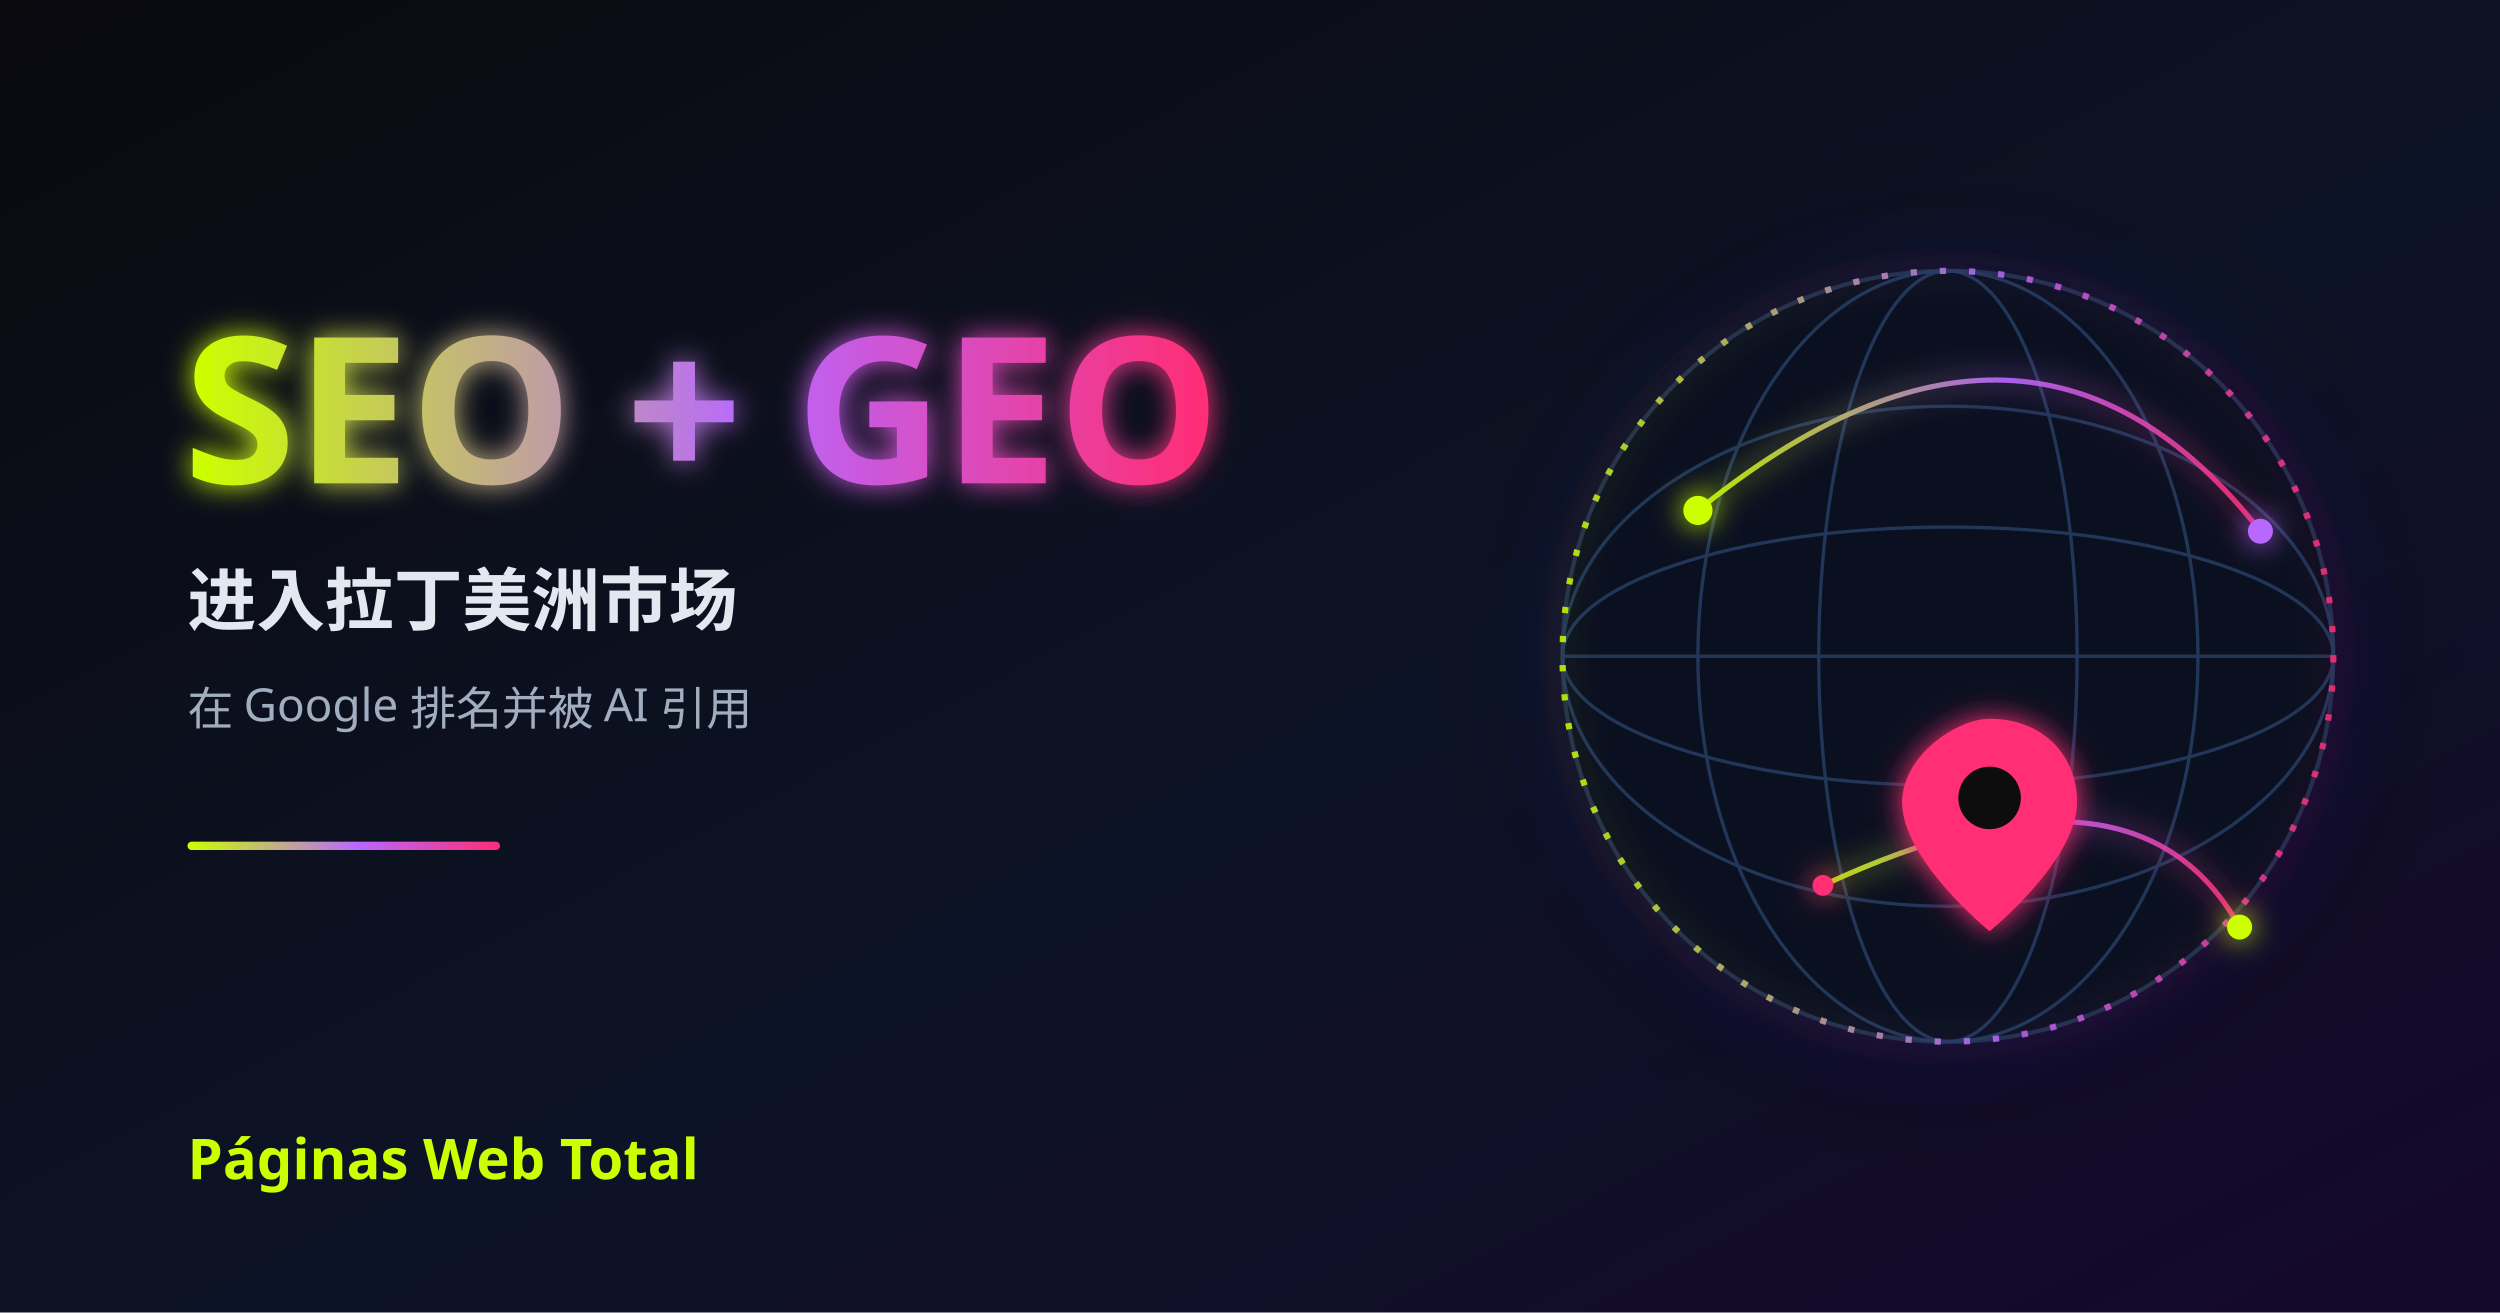
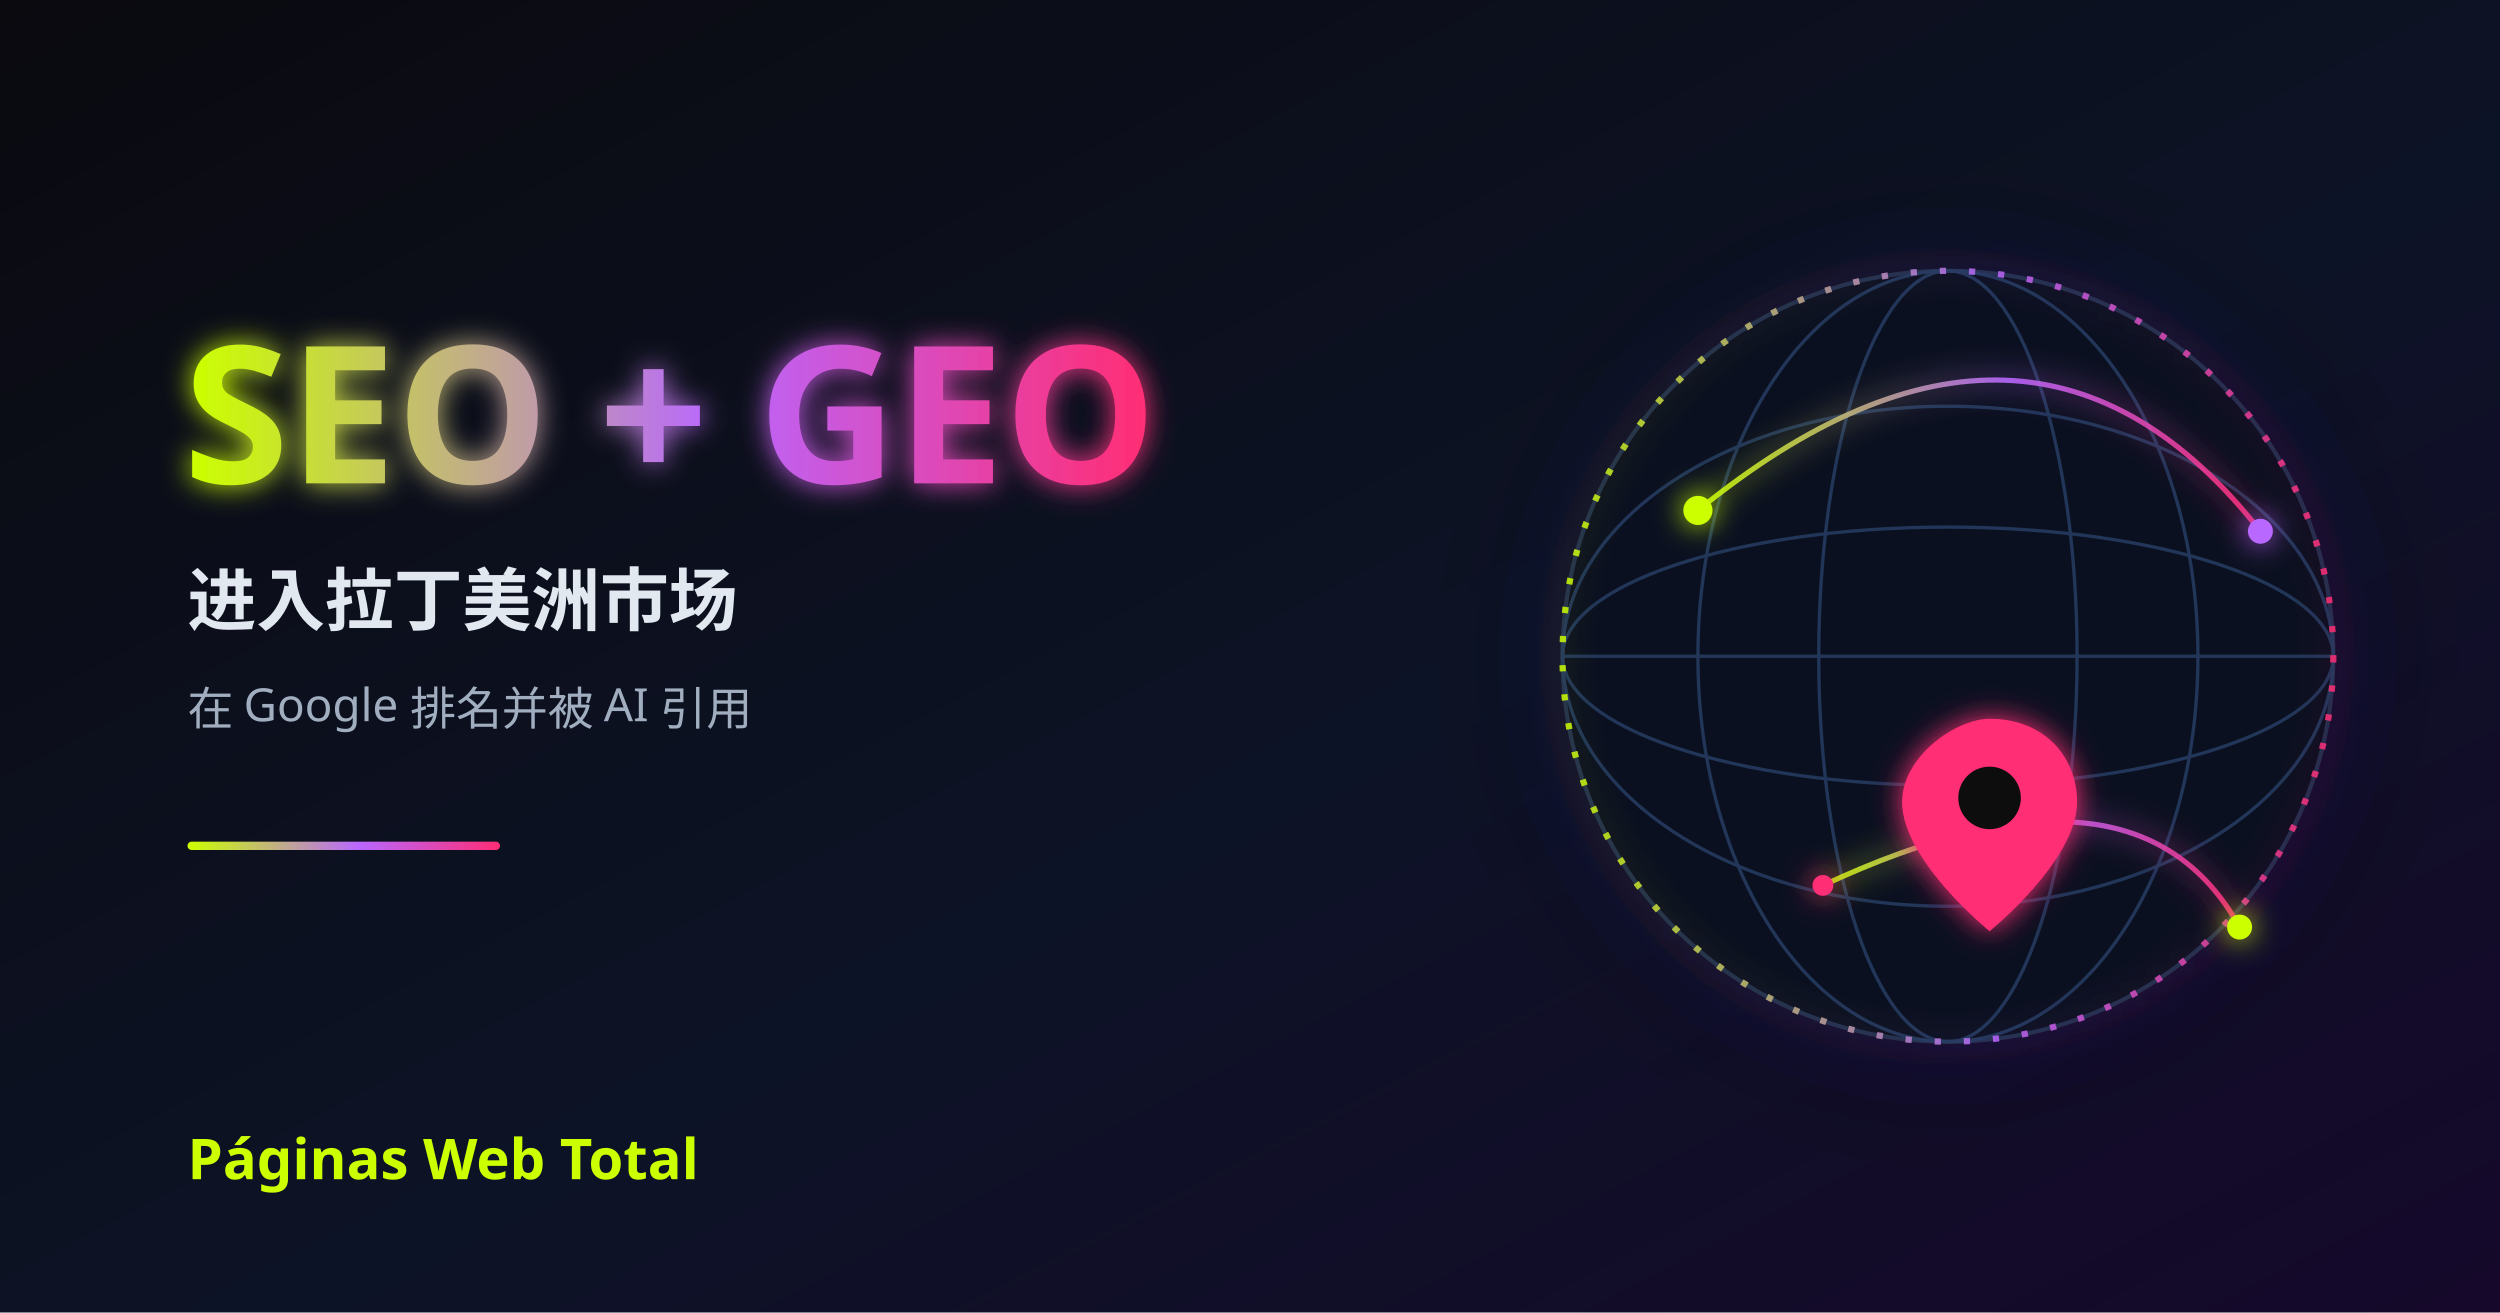
<svg xmlns="http://www.w3.org/2000/svg" viewBox="0 0 1200 630" width="1200" height="630" role="img" aria-label="SEO + GEO">
  <defs>
    <linearGradient id="bg" x1="0" y1="0" x2="1" y2="1">
      <stop offset="0" stop-color="#0a0a0f" />
      <stop offset=".55" stop-color="#0d1326" />
      <stop offset="1" stop-color="#15082a" />
    </linearGradient>
    <linearGradient id="grad" x1="0" y1="0" x2="1" y2="0">
      <stop offset="0" stop-color="#ccff00" />
      <stop offset=".55" stop-color="#b967ff" />
      <stop offset="1" stop-color="#ff2d75" />
    </linearGradient>
    <radialGradient id="halo" cx="50%" cy="50%" r="50%">
      <stop offset="0" stop-color="#b967ff" stop-opacity=".55" />
      <stop offset=".5" stop-color="#5b21b6" stop-opacity=".2" />
      <stop offset="1" stop-color="#000" stop-opacity="0" />
    </radialGradient>
    <filter id="glow" x="-60%" y="-60%" width="220%" height="220%">
      <feGaussianBlur stdDeviation="7" result="b" />
      <feMerge>
        <feMergeNode in="b" />
        <feMergeNode in="SourceGraphic" />
      </feMerge>
    </filter>
    <filter id="soft" x="-80%" y="-80%" width="260%" height="260%">
      <feGaussianBlur stdDeviation="16" />
    </filter>
  </defs>
  <rect width="1200" height="630" fill="url(#bg)" />
  <circle cx="935" cy="315" r="250" fill="url(#halo)" filter="url(#soft)" />
  <g transform="translate(935,315)">
    <circle r="185" fill="#0b1020" stroke="#22304d" stroke-width="2" />
    <g fill="none" stroke="#243a5e" stroke-width="1.6" opacity=".9">
      <ellipse rx="185" ry="62" />
      <ellipse rx="185" ry="120" />
      <ellipse rx="62" ry="185" />
      <ellipse rx="120" ry="185" />
      <line x1="-185" y1="0" x2="185" y2="0" />
    </g>
    <circle r="185" fill="none" stroke="url(#grad)" stroke-width="3" stroke-dasharray="3 11" opacity=".85" filter="url(#glow)" />
    <g fill="none" stroke="url(#grad)" stroke-width="2.5" opacity=".9" filter="url(#glow)">
      <path d="M -120 -70 Q 40 -200 150 -60" />
      <path d="M -60 110 Q 90 40 140 130" />
    </g>
    <g filter="url(#glow)">
      <circle cx="-120" cy="-70" r="7" fill="#ccff00" />
      <circle cx="150" cy="-60" r="6" fill="#b967ff" />
      <circle cx="140" cy="130" r="6" fill="#ccff00" />
      <circle cx="-60" cy="110" r="5" fill="#ff2d75" />
    </g>
    <g transform="translate(20,30)" filter="url(#glow)">
      <path d="M0 0 C 26 0 42 18 42 40 C 42 68 0 102 0 102 C 0 102 -42 68 -42 40 C -42 18 -16 0 0 0 Z" fill="#ff2d75" />
      <circle cx="0" cy="38" r="15" fill="#0a0a0f" />
    </g>
  </g>
-   <text x="88" y="232" font-family="Space Grotesk, sans-serif" font-size="98" font-weight="800" fill="url(#grad)" filter="url(#glow)">SEO + GEO</text>
+   <text x="88" y="232" font-family="Space Grotesk, sans-serif" font-size="92" font-weight="800" fill="url(#grad)" filter="url(#glow)">SEO + GEO</text>
  <text x="90" y="300" font-family="Plus Jakarta Sans, sans-serif" font-size="33" font-weight="700" fill="#e2e8f0">进入拉丁美洲市场</text>
  <text x="90" y="348" font-family="Plus Jakarta Sans, sans-serif" font-size="22" fill="#a0aec0">在 Google 排名并被 AI 引用</text>
  <rect x="90" y="404" width="150" height="4" rx="2" fill="url(#grad)" />
  <text x="90" y="566" font-family="Space Grotesk, sans-serif" font-size="27" font-weight="700" fill="#ccff00">Páginas Web Total</text>
</svg>
